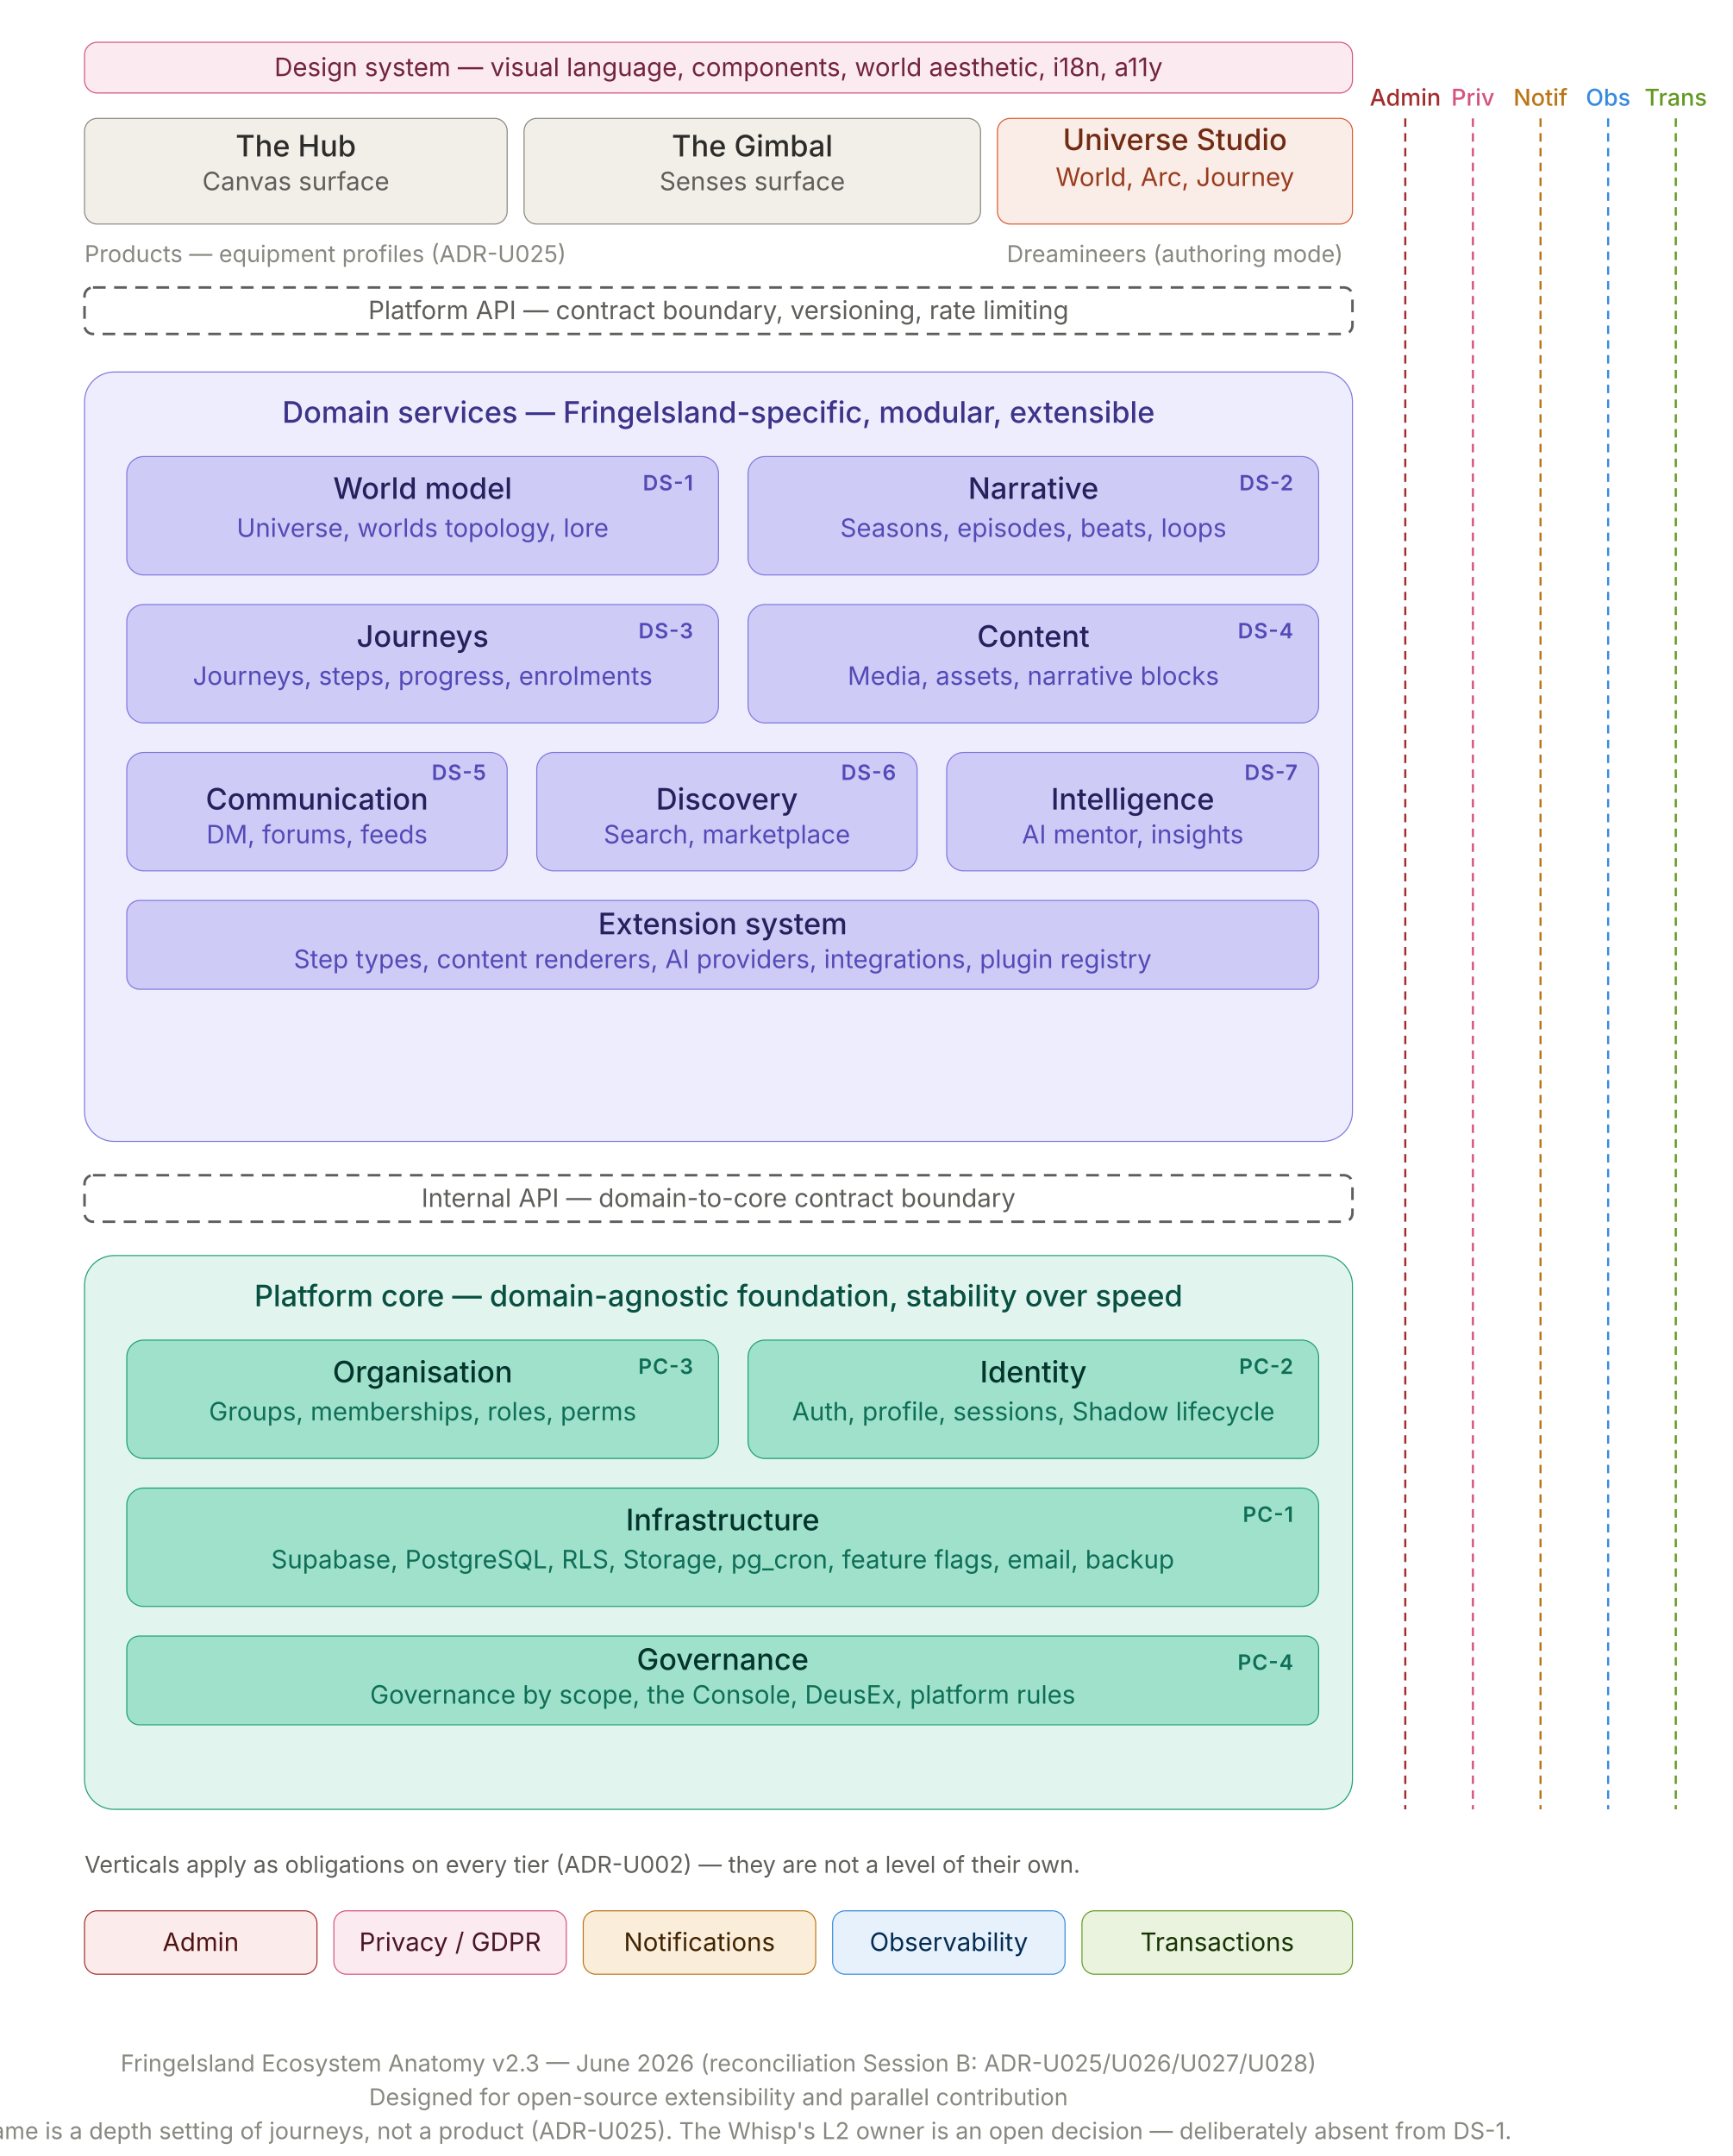
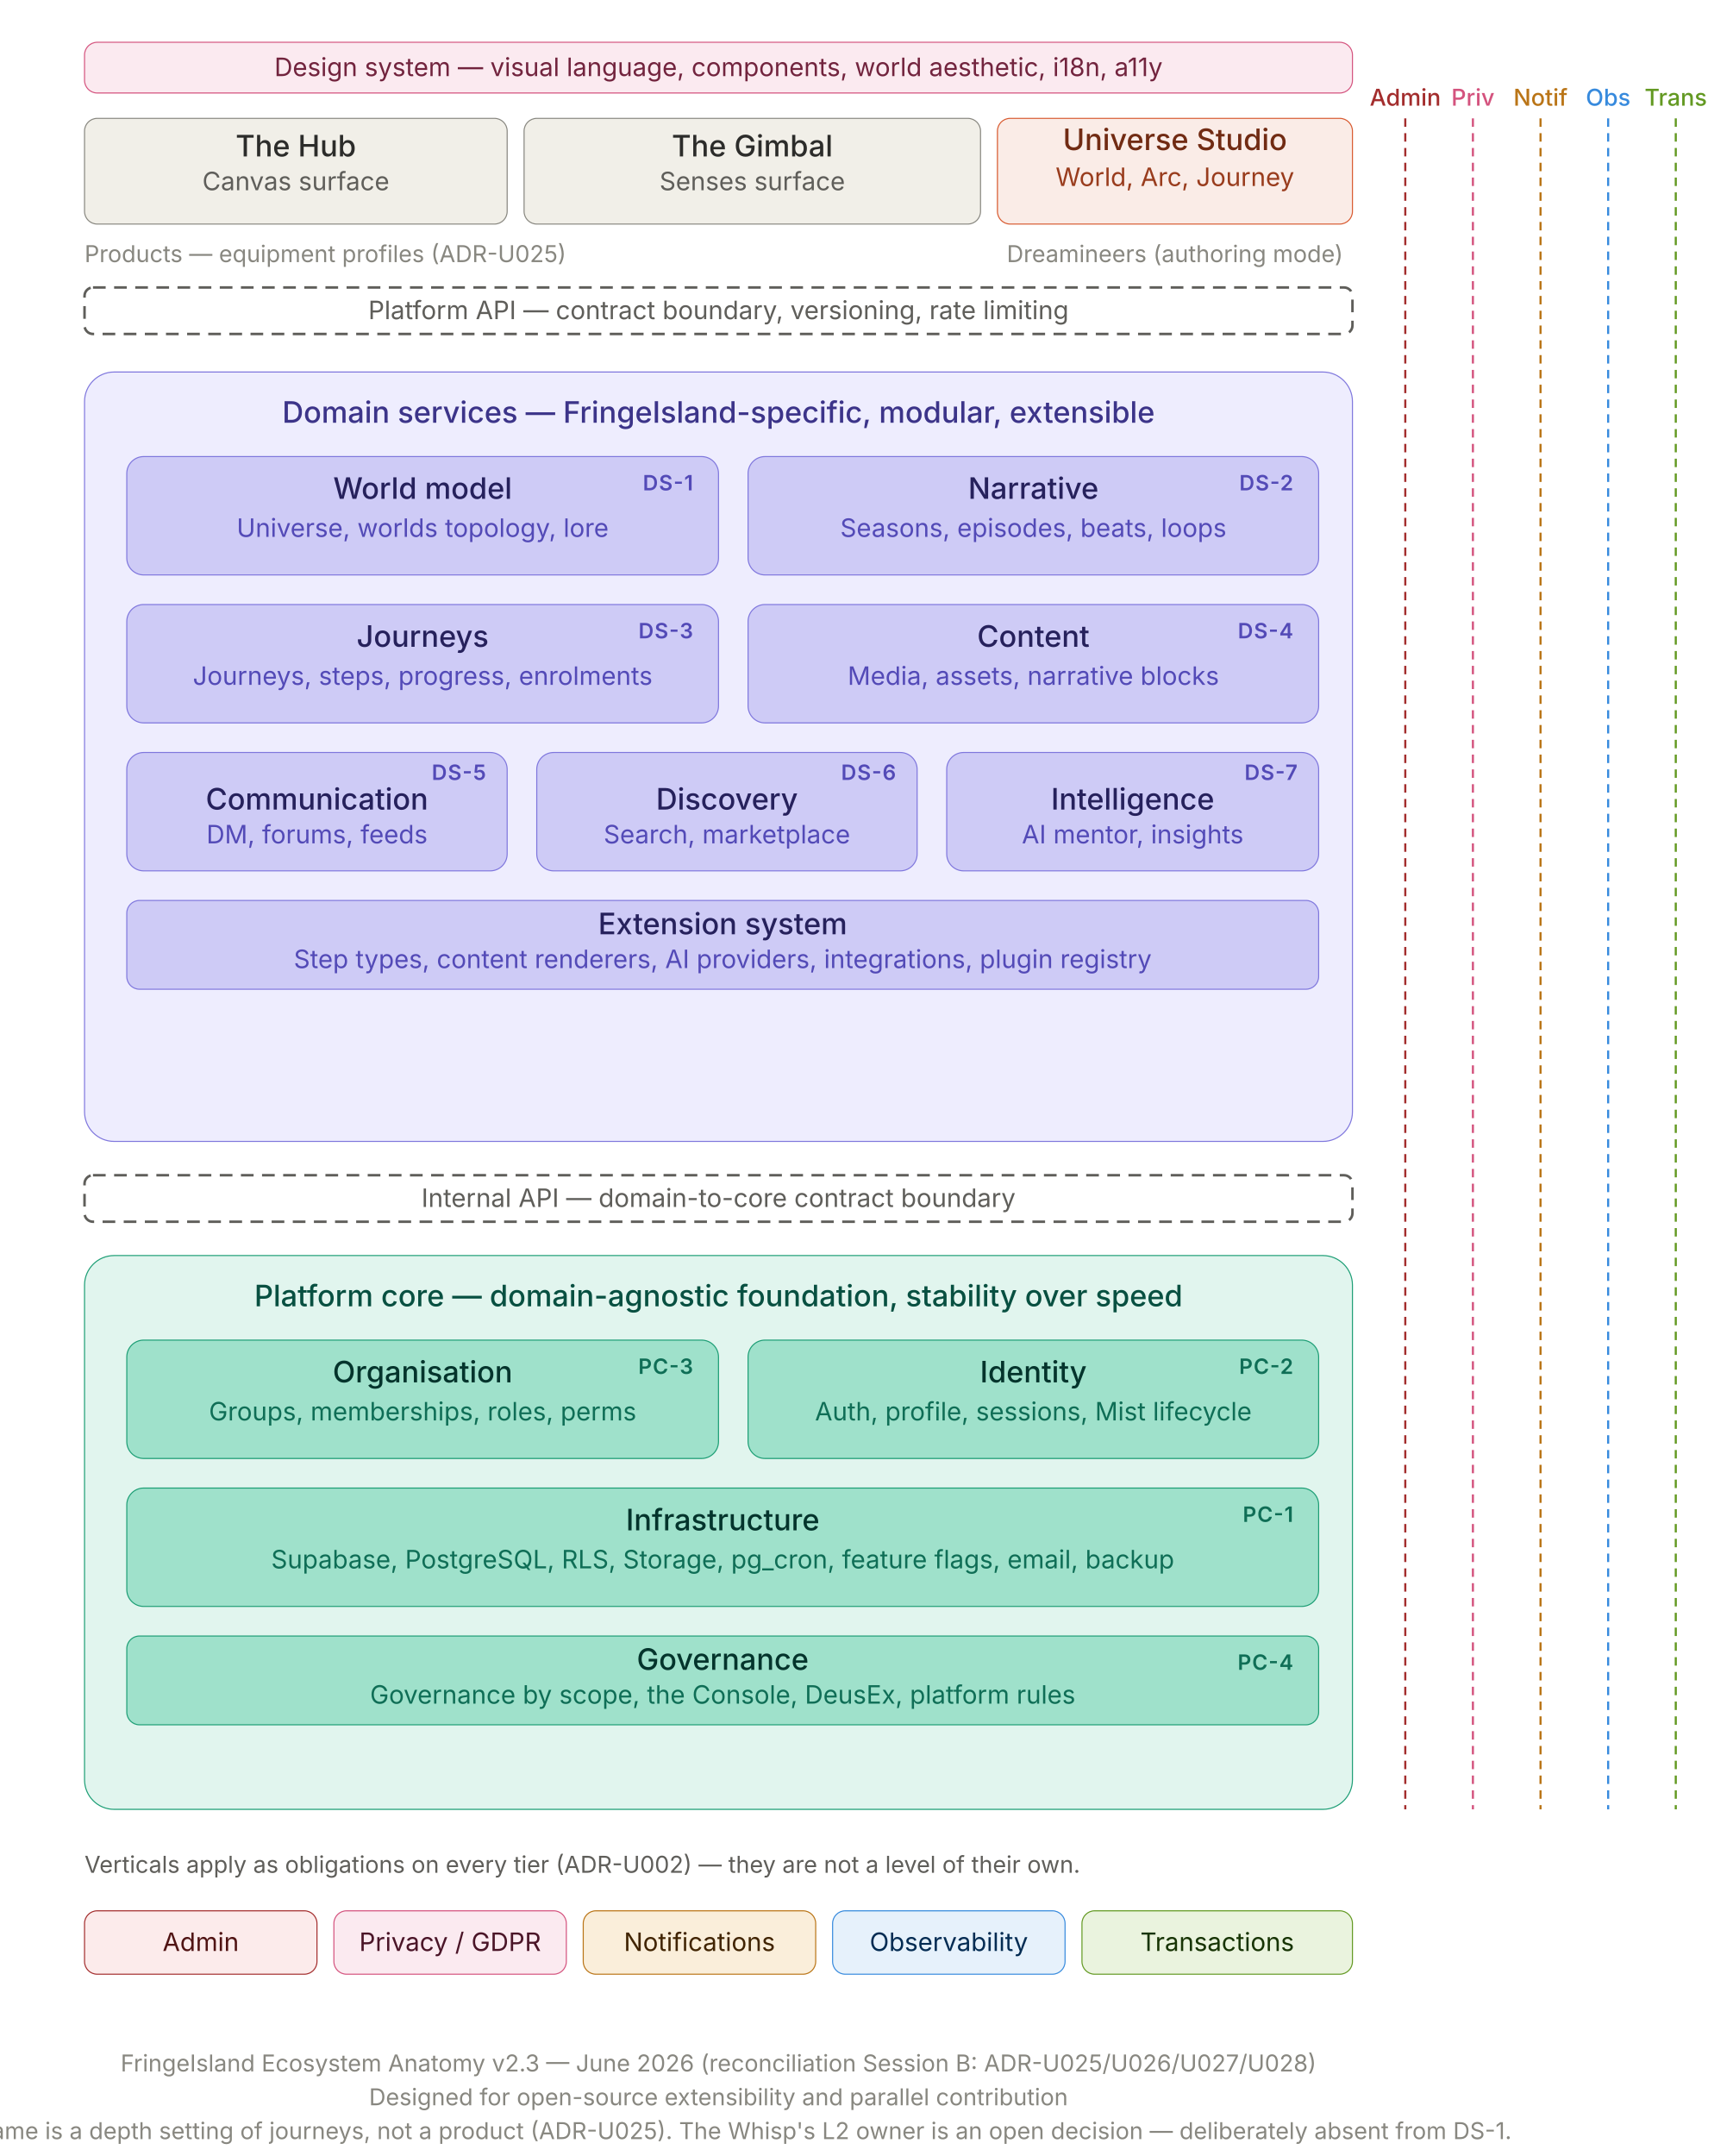
<svg xmlns="http://www.w3.org/2000/svg" viewBox="0 0 820 1020" role="img" font-family="'Inter', 'Anthropic Sans', -apple-system, BlinkMacSystemFont, 'Segoe UI', Helvetica, Arial, sans-serif">
  <style>
  .t  { font-size: 14px; fill: #3d3d3a; font-weight: 400; }
  .ts { font-size: 12px; fill: #5f5e5a; font-weight: 400; }
  .th { font-size: 14px; fill: #3d3d3a; font-weight: 500; }
  .id-tag { font-size: 10px; font-weight: 600; letter-spacing: 0.4px; }

  .band-design rect { fill: #FBEAF0; stroke: #D4537E; }
  .band-design text { fill: #72243E; }

  .box-product rect { fill: #F1EFE8; stroke: #888780; }
  .box-product .th { fill: #2C2C2A; }
  .box-product .ts { fill: #5F5E5A; }

  .box-studio rect { fill: #FAECE7; stroke: #D85A30; }
  .box-studio .th { fill: #712B13; }
  .box-studio .ts { fill: #993C1D; }

  .band-api rect { fill: none; stroke: #5F5E5A; }
  .band-api text { fill: #5F5E5A; }

  .container-ds rect.container { fill: #EEEDFE; stroke: #7F77DD; }
  .container-ds .container-label { fill: #3C3489; }
  .box-ds rect { fill: #CECBF6; stroke: #7F77DD; }
  .box-ds .th { fill: #26215C; }
  .box-ds .ts { fill: #534AB7; }
  .box-ds .id-tag { fill: #534AB7; }

  .container-pc rect.container { fill: #E1F5EE; stroke: #1D9E75; }
  .container-pc .container-label { fill: #085041; }
  .box-pc rect { fill: #9FE1CB; stroke: #1D9E75; }
  .box-pc .th { fill: #04342C; }
  .box-pc .ts { fill: #0F6E56; }
  .box-pc .id-tag { fill: #0F6E56; }

  .vert-label { font-size: 11px; font-weight: 500; }
  .vert-thread { stroke-width: 1; stroke-dasharray: 4 3; fill: none; }
  .vert-thread-admin { stroke: #A32D2D; }
  .vert-thread-priv  { stroke: #D4537E; }
  .vert-thread-notif { stroke: #BA7517; }
  .vert-thread-obs   { stroke: #378ADD; }
  .vert-thread-trans { stroke: #639922; }
  .vert-label-admin { fill: #A32D2D; }
  .vert-label-priv  { fill: #D4537E; }
  .vert-label-notif { fill: #BA7517; }
  .vert-label-obs   { fill: #378ADD; }
  .vert-label-trans { fill: #639922; }
  .vert-footer { fill: #5F5E5A; font-size: 11px; }

  .chip-admin rect { fill: #FCEBEB; stroke: #A32D2D; }
  .chip-admin text { fill: #501313; }
  .chip-priv  rect { fill: #FBEAF0; stroke: #D4537E; }
  .chip-priv  text { fill: #4B1528; }
  .chip-notif rect { fill: #FAEEDA; stroke: #BA7517; }
  .chip-notif text { fill: #412402; }
  .chip-obs   rect { fill: #E6F1FB; stroke: #378ADD; }
  .chip-obs   text { fill: #042C53; }
  .chip-trans rect { fill: #EAF3DE; stroke: #639922; }
  .chip-trans text { fill: #173404; }

  .caption { font-size: 11px; fill: #888780; }

  @media (prefers-color-scheme: dark) {
    .t  { fill: #c2c0b6; }
    .ts { fill: #9c9a92; }
    .th { fill: #c2c0b6; }

    .band-design rect { fill: #4B1528; stroke: #E88AAF; }
    .band-design text { fill: #F4C5D7; }

    .box-product rect { fill: #3F3E3B; stroke: #B5B3AA; }
    .box-product .th { fill: #E6E4DC; }
    .box-product .ts { fill: #C2C0B6; }

    .box-studio rect { fill: #712B13; stroke: #F4A98C; }
    .box-studio .th { fill: #FBE3D6; }
    .box-studio .ts { fill: #F4C5AE; }

    .band-api rect { stroke: #9c9a92; }
    .band-api text { fill: #c2c0b6; }

    .container-ds rect.container { fill: #3C3489; stroke: #AFA9EC; }
    .container-ds .container-label { fill: #EEEDFE; }
    .box-ds rect { fill: #534AB7; stroke: #AFA9EC; }
    .box-ds .th { fill: #EEEDFE; }
    .box-ds .ts { fill: #CECBF6; }
    .box-ds .id-tag { fill: #CECBF6; }

    .container-pc rect.container { fill: #085041; stroke: #5DCAA5; }
    .container-pc .container-label { fill: #E1F5EE; }
    .box-pc rect { fill: #0F6E56; stroke: #5DCAA5; }
    .box-pc .th { fill: #E1F5EE; }
    .box-pc .ts { fill: #9FE1CB; }
    .box-pc .id-tag { fill: #9FE1CB; }

    .vert-thread-admin { stroke: #E89898; }
    .vert-thread-priv  { stroke: #E88AAF; }
    .vert-thread-notif { stroke: #E8B263; }
    .vert-thread-obs   { stroke: #72AFE4; }
    .vert-thread-trans { stroke: #A8CE7E; }
    .vert-label-admin { fill: #E89898; }
    .vert-label-priv  { fill: #E88AAF; }
    .vert-label-notif { fill: #E8B263; }
    .vert-label-obs   { fill: #72AFE4; }
    .vert-label-trans { fill: #A8CE7E; }
    .vert-footer { fill: #c2c0b6; }

    .chip-admin rect { fill: #501313; stroke: #E89898; }
    .chip-admin text { fill: #FCEBEB; }
    .chip-priv  rect { fill: #4B1528; stroke: #E88AAF; }
    .chip-priv  text { fill: #FBEAF0; }
    .chip-notif rect { fill: #412402; stroke: #E8B263; }
    .chip-notif text { fill: #FAEEDA; }
    .chip-obs   rect { fill: #042C53; stroke: #72AFE4; }
    .chip-obs   text { fill: #E6F1FB; }
    .chip-trans rect { fill: #173404; stroke: #A8CE7E; }
    .chip-trans text { fill: #EAF3DE; }

    .caption { fill: #9c9a92; }
  }
</style>
  <defs>
    <marker id="arrow" viewBox="0 0 10 10" refX="8" refY="5" markerWidth="6" markerHeight="6" orient="auto-start-reverse">
      <path d="M2 1L8 5L2 9" fill="none" stroke="#888" stroke-width="1.5" stroke-linecap="round" stroke-linejoin="round" />
    </marker>
  </defs>
  <g class="band-design">
    <rect x="40" y="20" width="600" height="24" rx="6" stroke-width="0.5" />
    <text x="340" y="36" text-anchor="middle" class="ts">Design system — visual language, components, world aesthetic, i18n, a11y</text>
  </g>
  <g class="box-product">
    <rect x="40" y="56" width="200" height="50" rx="6" stroke-width="0.5" />
    <text x="140" y="74" text-anchor="middle" class="th">The Hub</text>
    <text x="140" y="90" text-anchor="middle" class="ts">Canvas surface</text>
  </g>
  <g class="box-product">
    <rect x="248" y="56" width="216" height="50" rx="6" stroke-width="0.5" />
    <text x="356" y="74" text-anchor="middle" class="th">The Gimbal</text>
    <text x="356" y="90" text-anchor="middle" class="ts">Senses surface</text>
  </g>
  <g class="box-studio">
    <rect x="472" y="56" width="168" height="50" rx="6" stroke-width="0.5" />
    <text x="556" y="71" text-anchor="middle" class="th">Universe Studio</text>
    <text x="556" y="88" text-anchor="middle" class="ts">World, Arc, Journey</text>
  </g>
  <text x="40" y="124" class="caption">Products — equipment profiles (ADR-U025)</text>
  <text x="556" y="124" text-anchor="middle" class="caption">Dreamineers (authoring mode)</text>
  <g class="band-api">
    <rect x="40" y="136" width="600" height="22" rx="4" stroke-width="1.2" stroke-dasharray="6 4" />
    <text x="340" y="151" text-anchor="middle" class="ts">Platform API — contract boundary, versioning, rate limiting</text>
  </g>
  <g class="container-ds">
    <rect class="container" x="40" y="176" width="600" height="364" rx="14" stroke-width="0.5" />
    <text class="container-label th" x="340" y="200" text-anchor="middle">Domain services — FringeIsland-specific, modular, extensible</text>
  </g>
  <g class="box-ds">
    <rect x="60" y="216" width="280" height="56" rx="8" stroke-width="0.5" />
    <text x="328" y="232" text-anchor="end" class="id-tag">DS-1</text>
    <text x="200" y="236" text-anchor="middle" class="th">World model</text>
    <text x="200" y="254" text-anchor="middle" class="ts">Universe, worlds topology, lore</text>
  </g>
  <g class="box-ds">
    <rect x="354" y="216" width="270" height="56" rx="8" stroke-width="0.5" />
    <text x="612" y="232" text-anchor="end" class="id-tag">DS-2</text>
    <text x="489" y="236" text-anchor="middle" class="th">Narrative</text>
    <text x="489" y="254" text-anchor="middle" class="ts">Seasons, episodes, beats, loops</text>
  </g>
  <g class="box-ds">
    <rect x="60" y="286" width="280" height="56" rx="8" stroke-width="0.5" />
    <text x="328" y="302" text-anchor="end" class="id-tag">DS-3</text>
    <text x="200" y="306" text-anchor="middle" class="th">Journeys</text>
    <text x="200" y="324" text-anchor="middle" class="ts">Journeys, steps, progress, enrolments</text>
  </g>
  <g class="box-ds">
    <rect x="354" y="286" width="270" height="56" rx="8" stroke-width="0.5" />
    <text x="612" y="302" text-anchor="end" class="id-tag">DS-4</text>
    <text x="489" y="306" text-anchor="middle" class="th">Content</text>
    <text x="489" y="324" text-anchor="middle" class="ts">Media, assets, narrative blocks</text>
  </g>
  <g class="box-ds">
    <rect x="60" y="356" width="180" height="56" rx="8" stroke-width="0.5" />
    <text x="230" y="369" text-anchor="end" class="id-tag">DS-5</text>
    <text x="150" y="383" text-anchor="middle" class="th">Communication</text>
    <text x="150" y="399" text-anchor="middle" class="ts">DM, forums, feeds</text>
  </g>
  <g class="box-ds">
    <rect x="254" y="356" width="180" height="56" rx="8" stroke-width="0.5" />
    <text x="424" y="369" text-anchor="end" class="id-tag">DS-6</text>
    <text x="344" y="383" text-anchor="middle" class="th">Discovery</text>
    <text x="344" y="399" text-anchor="middle" class="ts">Search, marketplace</text>
  </g>
  <g class="box-ds">
    <rect x="448" y="356" width="176" height="56" rx="8" stroke-width="0.5" />
    <text x="614" y="369" text-anchor="end" class="id-tag">DS-7</text>
    <text x="536" y="383" text-anchor="middle" class="th">Intelligence</text>
    <text x="536" y="399" text-anchor="middle" class="ts">AI mentor, insights</text>
  </g>
  <g class="box-ds">
    <rect x="60" y="426" width="564" height="42" rx="6" stroke-width="0.5" />
    <text x="342" y="442" text-anchor="middle" class="th">Extension system</text>
    <text x="342" y="458" text-anchor="middle" class="ts">Step types, content renderers, AI providers, integrations, plugin registry</text>
  </g>
  <g class="band-api">
    <rect x="40" y="556" width="600" height="22" rx="4" stroke-width="1.2" stroke-dasharray="6 4" />
    <text x="340" y="571" text-anchor="middle" class="ts">Internal API — domain-to-core contract boundary</text>
  </g>
  <g class="container-pc">
    <rect class="container" x="40" y="594" width="600" height="262" rx="14" stroke-width="0.5" />
    <text class="container-label th" x="340" y="618" text-anchor="middle">Platform core — domain-agnostic foundation, stability over speed</text>
  </g>
  <g class="box-pc">
    <rect x="60" y="634" width="280" height="56" rx="8" stroke-width="0.5" />
    <text x="328" y="650" text-anchor="end" class="id-tag">PC-3</text>
    <text x="200" y="654" text-anchor="middle" class="th">Organisation</text>
    <text x="200" y="672" text-anchor="middle" class="ts">Groups, memberships, roles, perms</text>
  </g>
  <g class="box-pc">
    <rect x="354" y="634" width="270" height="56" rx="8" stroke-width="0.5" />
    <text x="612" y="650" text-anchor="end" class="id-tag">PC-2</text>
    <text x="489" y="654" text-anchor="middle" class="th">Identity</text>
-     <text x="489" y="672" text-anchor="middle" class="ts">Auth, profile, sessions, Shadow lifecycle</text>
+     <text x="489" y="672" text-anchor="middle" class="ts">Auth, profile, sessions, Mist lifecycle</text>
  </g>
  <g class="box-pc">
    <rect x="60" y="704" width="564" height="56" rx="8" stroke-width="0.5" />
    <text x="612" y="720" text-anchor="end" class="id-tag">PC-1</text>
    <text x="342" y="724" text-anchor="middle" class="th">Infrastructure</text>
    <text x="342" y="742" text-anchor="middle" class="ts">Supabase, PostgreSQL, RLS, Storage, pg_cron, feature flags, email, backup</text>
  </g>
  <g class="box-pc">
    <rect x="60" y="774" width="564" height="42" rx="6" stroke-width="0.5" />
    <text x="612" y="790" text-anchor="end" class="id-tag">PC-4</text>
    <text x="342" y="790" text-anchor="middle" class="th">Governance</text>
    <text x="342" y="806" text-anchor="middle" class="ts">Governance by scope, the Console, DeusEx, platform rules</text>
  </g>
  <text class="vert-footer" x="40" y="886">Verticals apply as obligations on every tier (ADR-U002) — they are not a level of their own.</text>
  <g class="chip-admin">
    <rect x="40" y="904" width="110" height="30" rx="6" stroke-width="0.5" />
    <text x="95" y="923" text-anchor="middle" class="ts">Admin</text>
  </g>
  <g class="chip-priv">
    <rect x="158" y="904" width="110" height="30" rx="6" stroke-width="0.5" />
    <text x="213" y="923" text-anchor="middle" class="ts">Privacy / GDPR</text>
  </g>
  <g class="chip-notif">
    <rect x="276" y="904" width="110" height="30" rx="6" stroke-width="0.5" />
    <text x="331" y="923" text-anchor="middle" class="ts">Notifications</text>
  </g>
  <g class="chip-obs">
    <rect x="394" y="904" width="110" height="30" rx="6" stroke-width="0.5" />
    <text x="449" y="923" text-anchor="middle" class="ts">Observability</text>
  </g>
  <g class="chip-trans">
    <rect x="512" y="904" width="128" height="30" rx="6" stroke-width="0.5" />
    <text x="576" y="923" text-anchor="middle" class="ts">Transactions</text>
  </g>
  <text x="340" y="980" text-anchor="middle" class="caption">FringeIsland Ecosystem Anatomy v2.3 — June 2026 (reconciliation Session B: ADR-U025/U026/U027/U028)</text>
  <text x="340" y="996" text-anchor="middle" class="caption">Designed for open-source extensibility and parallel contribution</text>
  <text x="340" y="1012" text-anchor="middle" class="caption">The Game is a depth setting of journeys, not a product (ADR-U025). The Whisp's L2 owner is an open decision — deliberately absent from DS-1.</text>
  <text class="vert-label vert-label-admin" x="665" y="50" text-anchor="middle">Admin</text>
  <text class="vert-label vert-label-priv" x="697" y="50" text-anchor="middle">Priv</text>
  <text class="vert-label vert-label-notif" x="729" y="50" text-anchor="middle">Notif</text>
  <text class="vert-label vert-label-obs" x="761" y="50" text-anchor="middle">Obs</text>
  <text class="vert-label vert-label-trans" x="793" y="50" text-anchor="middle">Trans</text>
  <line class="vert-thread vert-thread-admin" x1="665" y1="56" x2="665" y2="856" />
  <line class="vert-thread vert-thread-priv" x1="697" y1="56" x2="697" y2="856" />
  <line class="vert-thread vert-thread-notif" x1="729" y1="56" x2="729" y2="856" />
  <line class="vert-thread vert-thread-obs" x1="761" y1="56" x2="761" y2="856" />
  <line class="vert-thread vert-thread-trans" x1="793" y1="56" x2="793" y2="856" />
</svg>
